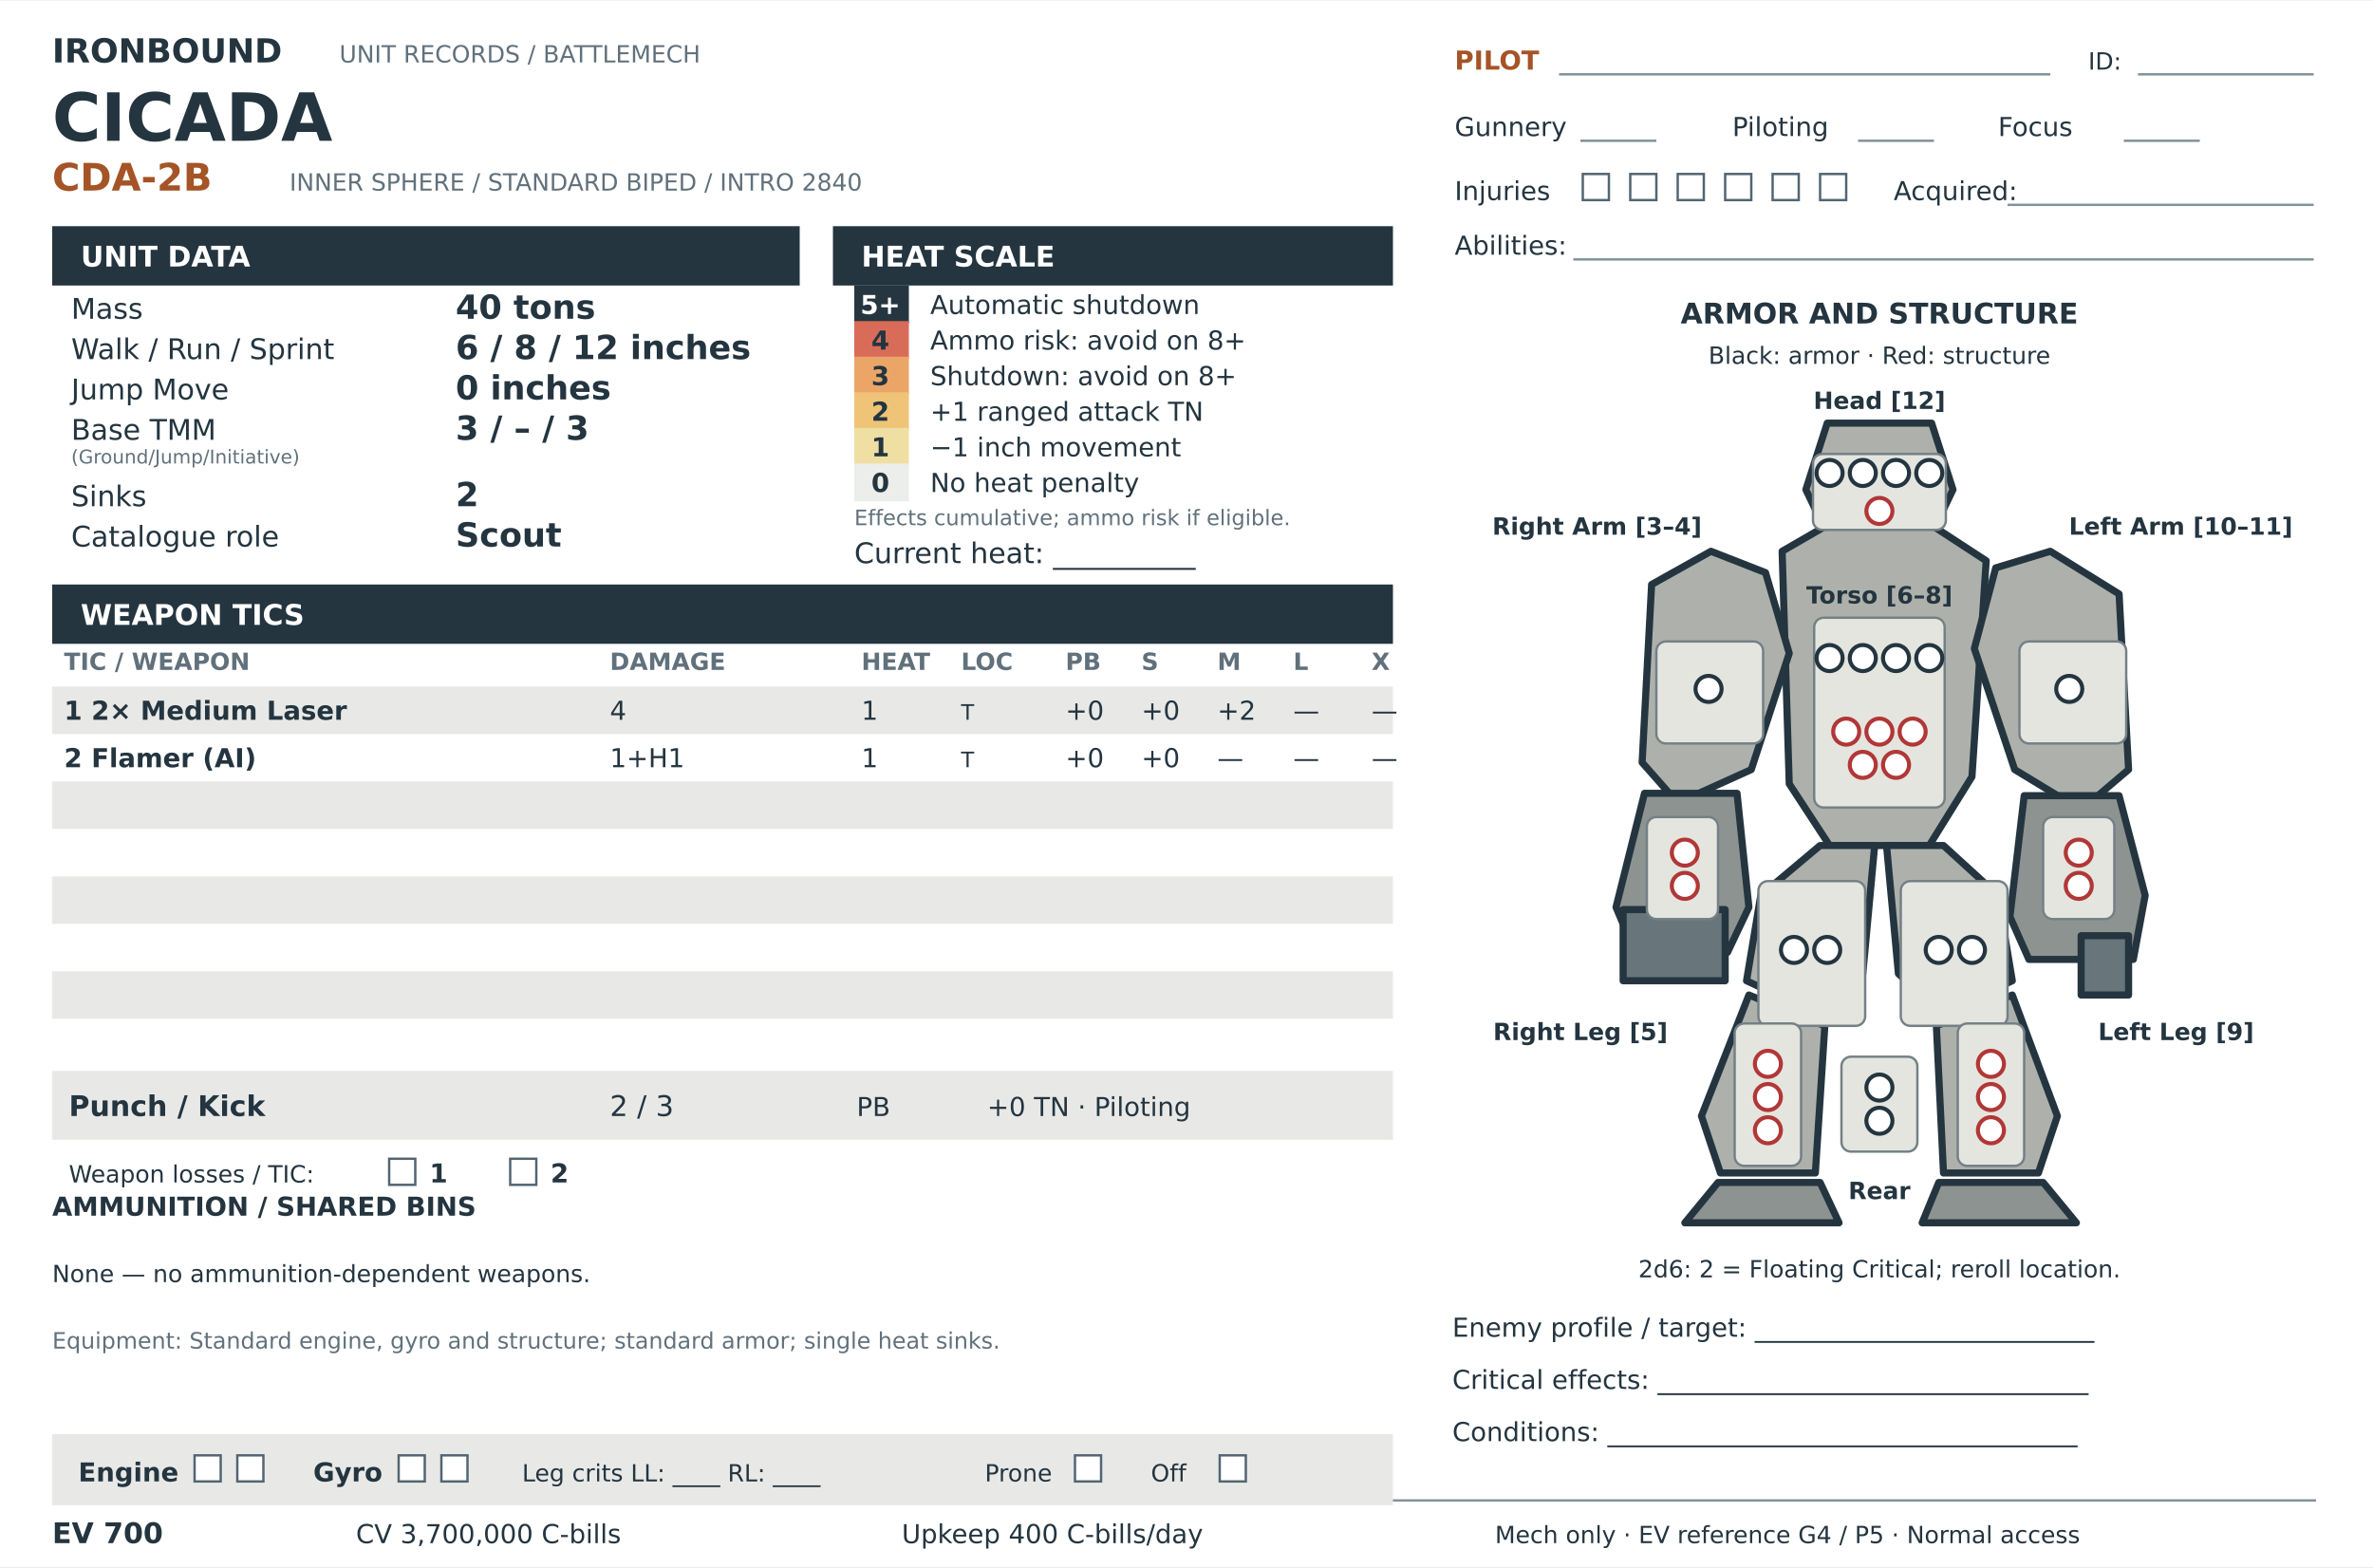
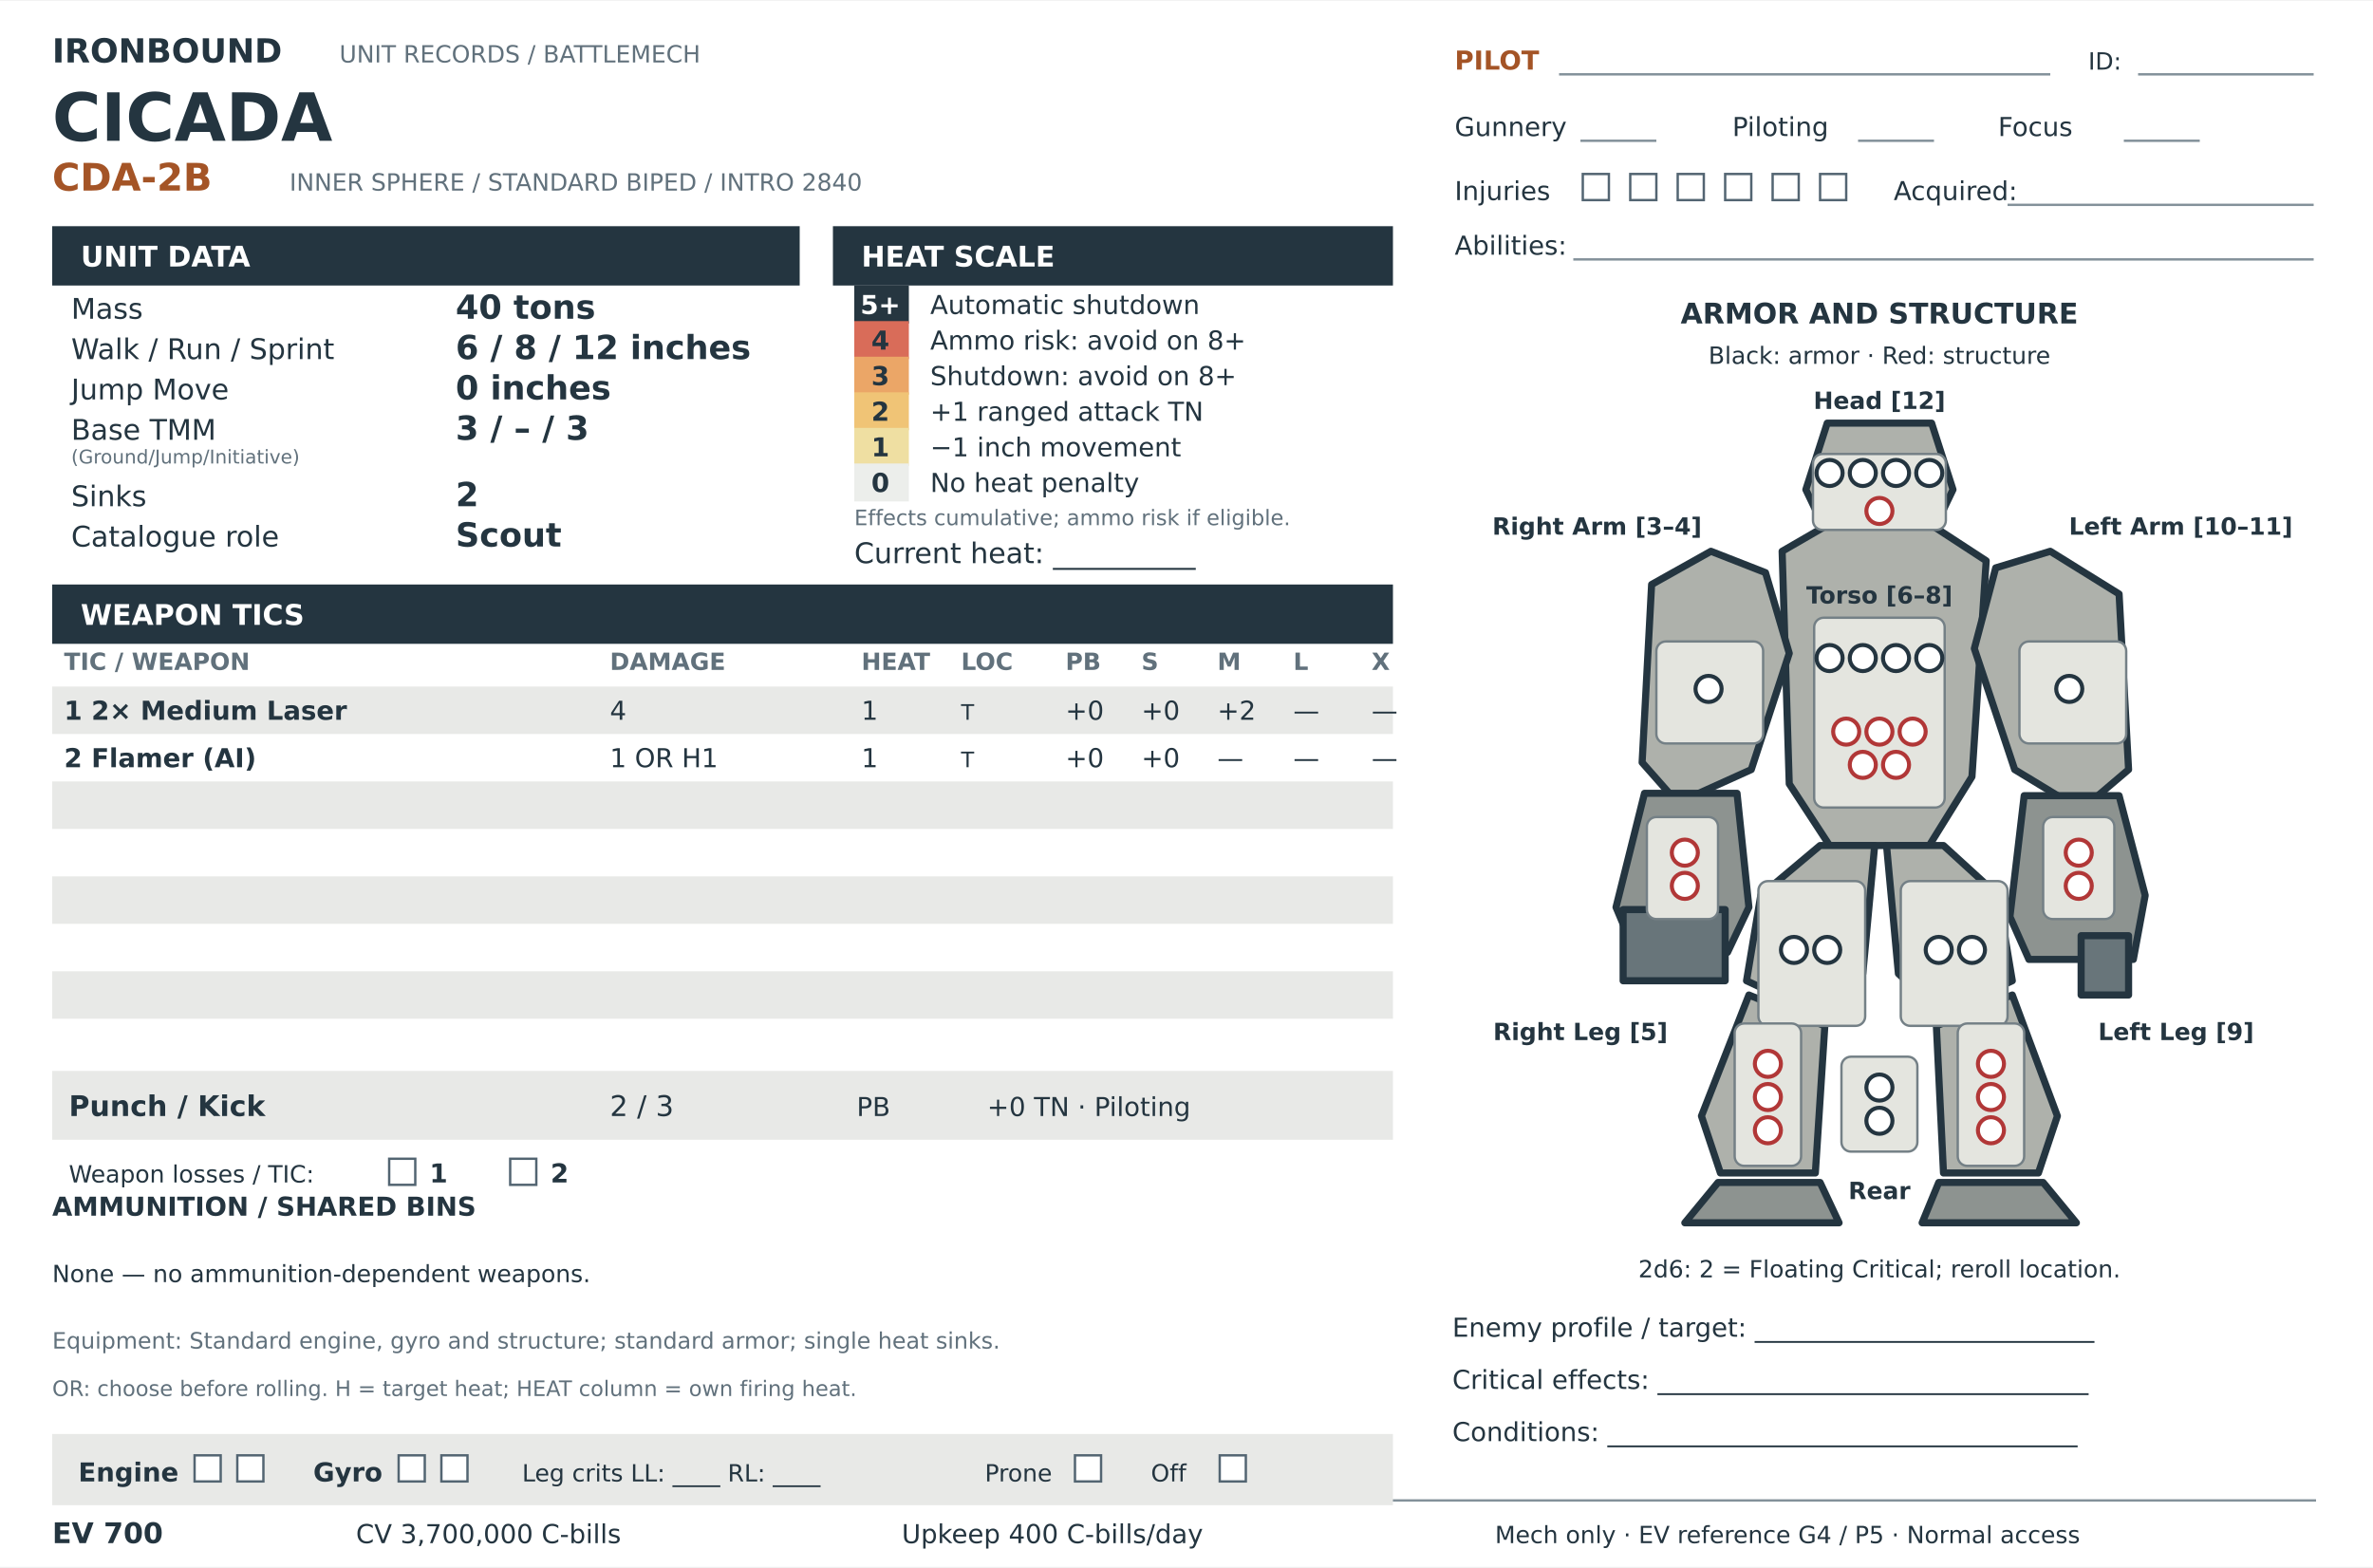
<svg xmlns="http://www.w3.org/2000/svg" width="277mm" height="183mm" viewBox="0 0 1000 660" role="img" aria-labelledby="title desc">
  <g font-family="Arial, Helvetica, sans-serif">
    <rect x="0" y="0" width="1000" height="660" rx="0" fill="#fff" stroke="none" />
    <text x="22" y="26" font-family="DejaVu Sans, Arial, sans-serif" font-size="14" font-weight="bold" fill="#243540" text-anchor="start">IRONBOUND</text>
    <text x="143" y="26" font-family="DejaVu Sans, Arial, sans-serif" font-size="10" fill="#61717c" text-anchor="start">UNIT RECORDS / BATTLEMECH</text>
    <text x="22" y="59" font-family="DejaVu Sans, Arial, sans-serif" font-size="28" font-weight="bold" fill="#243540" text-anchor="start">CICADA</text>
    <text x="22" y="80" font-family="DejaVu Sans, Arial, sans-serif" font-size="16" font-weight="bold" fill="#a45426" text-anchor="start">CDA-2B</text>
    <text x="122" y="80" font-family="DejaVu Sans, Arial, sans-serif" font-size="10" fill="#61717c" text-anchor="start">INNER SPHERE / STANDARD BIPED / INTRO 2840</text>
    <text x="613" y="29" font-family="DejaVu Sans, Arial, sans-serif" font-size="11" font-weight="bold" fill="#a45426" text-anchor="start">PILOT</text>
    <path d="M657 31H864" fill="none" stroke="#83919a" />
    <text x="880" y="29" font-family="DejaVu Sans, Arial, sans-serif" font-size="10" fill="#243540" text-anchor="start">ID:</text>
    <path d="M901 31H975" fill="none" stroke="#83919a" />
    <text x="613" y="57" font-family="DejaVu Sans, Arial, sans-serif" font-size="11" fill="#243540" text-anchor="start">Gunnery</text>
    <path d="M666 59H698" fill="none" stroke="#83919a" />
    <text x="730" y="57" font-family="DejaVu Sans, Arial, sans-serif" font-size="11" fill="#243540" text-anchor="start">Piloting</text>
    <path d="M783 59H815" fill="none" stroke="#83919a" />
    <text x="842" y="57" font-family="DejaVu Sans, Arial, sans-serif" font-size="11" fill="#243540" text-anchor="start">Focus</text>
    <path d="M895 59H927" fill="none" stroke="#83919a" />
    <text x="613" y="84" font-family="DejaVu Sans, Arial, sans-serif" font-size="11" fill="#243540" text-anchor="start">Injuries</text>
    <rect x="667" y="73" width="11" height="11" rx="0" fill="#fff" stroke="#536572" />
    <rect x="687" y="73" width="11" height="11" rx="0" fill="#fff" stroke="#536572" />
    <rect x="707" y="73" width="11" height="11" rx="0" fill="#fff" stroke="#536572" />
    <rect x="727" y="73" width="11" height="11" rx="0" fill="#fff" stroke="#536572" />
    <rect x="747" y="73" width="11" height="11" rx="0" fill="#fff" stroke="#536572" />
    <rect x="767" y="73" width="11" height="11" rx="0" fill="#fff" stroke="#536572" />
    <text x="798" y="84" font-family="DejaVu Sans, Arial, sans-serif" font-size="11" fill="#243540" text-anchor="start">Acquired:</text>
    <path d="M846 86H975" fill="none" stroke="#83919a" />
    <text x="613" y="107" font-family="DejaVu Sans, Arial, sans-serif" font-size="11" fill="#243540" text-anchor="start">Abilities:</text>
    <path d="M663 109H975" fill="none" stroke="#83919a" />
    <rect x="22" y="95" width="315" height="25" rx="0" fill="#243540" stroke="none" />
    <text x="34" y="112" font-family="DejaVu Sans, Arial, sans-serif" font-size="12" font-weight="bold" fill="#fff" text-anchor="start">UNIT DATA</text>
    <rect x="351" y="95" width="236" height="25" rx="0" fill="#243540" stroke="none" />
    <text x="363" y="112" font-family="DejaVu Sans, Arial, sans-serif" font-size="12" font-weight="bold" fill="#fff" text-anchor="start">HEAT SCALE</text>
    <text x="30" y="134" font-family="DejaVu Sans, Arial, sans-serif" font-size="12" fill="#243540" text-anchor="start">Mass</text>
    <text x="192" y="134" font-family="DejaVu Sans, Arial, sans-serif" font-size="14" font-weight="bold" fill="#243540" text-anchor="start">40 tons</text>
    <text x="30" y="151" font-family="DejaVu Sans, Arial, sans-serif" font-size="12" fill="#243540" text-anchor="start">Walk / Run / Sprint</text>
    <text x="192" y="151" font-family="DejaVu Sans, Arial, sans-serif" font-size="14" font-weight="bold" fill="#243540" text-anchor="start">6 / 8 / 12 inches</text>
    <text x="30" y="168" font-family="DejaVu Sans, Arial, sans-serif" font-size="12" fill="#243540" text-anchor="start">Jump Move</text>
    <text x="192" y="168" font-family="DejaVu Sans, Arial, sans-serif" font-size="14" font-weight="bold" fill="#243540" text-anchor="start">0 inches</text>
    <text x="30" y="185" font-family="DejaVu Sans, Arial, sans-serif" font-size="12" fill="#243540" text-anchor="start">Base TMM</text>
    <text x="30" y="195" font-family="DejaVu Sans, Arial, sans-serif" font-size="8" fill="#61717c" text-anchor="start">(Ground/Jump/Initiative)</text>
    <text x="192" y="185" font-family="DejaVu Sans, Arial, sans-serif" font-size="14" font-weight="bold" fill="#243540" text-anchor="start">3 / – / 3</text>
    <text x="30" y="213" font-family="DejaVu Sans, Arial, sans-serif" font-size="12" fill="#243540" text-anchor="start">Sinks</text>
    <text x="192" y="213" font-family="DejaVu Sans, Arial, sans-serif" font-size="14" font-weight="bold" fill="#243540" text-anchor="start">2</text>
    <text x="30" y="230" font-family="DejaVu Sans, Arial, sans-serif" font-size="12" fill="#243540" text-anchor="start">Catalogue role</text>
    <text x="192" y="230" font-family="DejaVu Sans, Arial, sans-serif" font-size="14" font-weight="bold" fill="#243540" text-anchor="start">Scout</text>
    <rect x="360" y="120" width="23" height="16" rx="0" fill="#263640" stroke="none" />
    <text x="371" y="132" font-family="DejaVu Sans, Arial, sans-serif" font-size="11" font-weight="bold" fill="#fff" text-anchor="middle">5+</text>
    <text x="392" y="132" font-family="DejaVu Sans, Arial, sans-serif" font-size="11" fill="#243540" text-anchor="start">Automatic shutdown</text>
    <rect x="360" y="135" width="23" height="16" rx="0" fill="#d96c59" stroke="none" />
    <text x="371" y="147" font-family="DejaVu Sans, Arial, sans-serif" font-size="11" font-weight="bold" fill="#243540" text-anchor="middle">4</text>
    <text x="392" y="147" font-family="DejaVu Sans, Arial, sans-serif" font-size="11" fill="#243540" text-anchor="start">Ammo risk: avoid on 8+</text>
    <rect x="360" y="150" width="23" height="16" rx="0" fill="#eba667" stroke="none" />
    <text x="371" y="162" font-family="DejaVu Sans, Arial, sans-serif" font-size="11" font-weight="bold" fill="#243540" text-anchor="middle">3</text>
    <text x="392" y="162" font-family="DejaVu Sans, Arial, sans-serif" font-size="11" fill="#243540" text-anchor="start">Shutdown: avoid on 8+</text>
    <rect x="360" y="165" width="23" height="16" rx="0" fill="#f0c476" stroke="none" />
    <text x="371" y="177" font-family="DejaVu Sans, Arial, sans-serif" font-size="11" font-weight="bold" fill="#243540" text-anchor="middle">2</text>
    <text x="392" y="177" font-family="DejaVu Sans, Arial, sans-serif" font-size="11" fill="#243540" text-anchor="start">+1 ranged attack TN</text>
    <rect x="360" y="180" width="23" height="16" rx="0" fill="#efdfa2" stroke="none" />
    <text x="371" y="192" font-family="DejaVu Sans, Arial, sans-serif" font-size="11" font-weight="bold" fill="#243540" text-anchor="middle">1</text>
    <text x="392" y="192" font-family="DejaVu Sans, Arial, sans-serif" font-size="11" fill="#243540" text-anchor="start">−1 inch movement</text>
    <rect x="360" y="195" width="23" height="16" rx="0" fill="#eceeeb" stroke="none" />
    <text x="371" y="207" font-family="DejaVu Sans, Arial, sans-serif" font-size="11" font-weight="bold" fill="#243540" text-anchor="middle">0</text>
    <text x="392" y="207" font-family="DejaVu Sans, Arial, sans-serif" font-size="11" fill="#243540" text-anchor="start">No heat penalty</text>
    <text x="360" y="221" font-family="DejaVu Sans, Arial, sans-serif" font-size="9" fill="#61717c" text-anchor="start">Effects cumulative; ammo risk if eligible.</text>
    <text x="360" y="237" font-family="DejaVu Sans, Arial, sans-serif" font-size="12" fill="#243540" text-anchor="start">Current heat: __________</text>
    <rect x="22" y="246" width="565" height="25" rx="0" fill="#243540" stroke="none" />
    <text x="34" y="263" font-family="DejaVu Sans, Arial, sans-serif" font-size="12" font-weight="bold" fill="#fff" text-anchor="start">WEAPON TICS</text>
    <text x="27" y="282" font-family="DejaVu Sans, Arial, sans-serif" font-size="10" font-weight="bold" fill="#61717c" text-anchor="start">TIC / WEAPON</text>
    <text x="257" y="282" font-family="DejaVu Sans, Arial, sans-serif" font-size="10" font-weight="bold" fill="#61717c" text-anchor="start">DAMAGE</text>
    <text x="363" y="282" font-family="DejaVu Sans, Arial, sans-serif" font-size="10" font-weight="bold" fill="#61717c" text-anchor="start">HEAT</text>
    <text x="405" y="282" font-family="DejaVu Sans, Arial, sans-serif" font-size="10" font-weight="bold" fill="#61717c" text-anchor="start">LOC</text>
    <text x="449" y="282" font-family="DejaVu Sans, Arial, sans-serif" font-size="10" font-weight="bold" fill="#61717c" text-anchor="start">PB</text>
    <text x="481" y="282" font-family="DejaVu Sans, Arial, sans-serif" font-size="10" font-weight="bold" fill="#61717c" text-anchor="start">S</text>
    <text x="513" y="282" font-family="DejaVu Sans, Arial, sans-serif" font-size="10" font-weight="bold" fill="#61717c" text-anchor="start">M</text>
    <text x="545" y="282" font-family="DejaVu Sans, Arial, sans-serif" font-size="10" font-weight="bold" fill="#61717c" text-anchor="start">L</text>
    <text x="578" y="282" font-family="DejaVu Sans, Arial, sans-serif" font-size="10" font-weight="bold" fill="#61717c" text-anchor="start">X</text>
    <rect x="22" y="289" width="565" height="20" rx="0" fill="#e8e9e7" stroke="none" />
    <text x="27" y="303" font-family="DejaVu Sans, Arial, sans-serif" font-size="11" font-weight="bold" fill="#243540" text-anchor="start">1  2× Medium Laser</text>
    <text x="257" y="303" font-family="DejaVu Sans, Arial, sans-serif" font-size="11" fill="#243540" text-anchor="start">4</text>
    <text x="363" y="303" font-family="DejaVu Sans, Arial, sans-serif" font-size="11" fill="#243540" text-anchor="start">1</text>
    <text x="405" y="303" font-family="DejaVu Sans, Arial, sans-serif" font-size="9" fill="#243540" text-anchor="start">T</text>
    <text x="449" y="303" font-family="DejaVu Sans, Arial, sans-serif" font-size="11" fill="#243540" text-anchor="start">+0</text>
    <text x="481" y="303" font-family="DejaVu Sans, Arial, sans-serif" font-size="11" fill="#243540" text-anchor="start">+0</text>
    <text x="513" y="303" font-family="DejaVu Sans, Arial, sans-serif" font-size="11" fill="#243540" text-anchor="start">+2</text>
    <text x="545" y="303" font-family="DejaVu Sans, Arial, sans-serif" font-size="11" fill="#243540" text-anchor="start">—</text>
    <text x="578" y="303" font-family="DejaVu Sans, Arial, sans-serif" font-size="11" fill="#243540" text-anchor="start">—</text>
    <text x="27" y="323" font-family="DejaVu Sans, Arial, sans-serif" font-size="11" font-weight="bold" fill="#243540" text-anchor="start">2  Flamer (AI)</text>
-     <text x="257" y="323" font-family="DejaVu Sans, Arial, sans-serif" font-size="11" fill="#243540" text-anchor="start">1+H1</text>
+     <text x="257" y="323" font-family="DejaVu Sans, Arial, sans-serif" font-size="11" fill="#243540" text-anchor="start">1 OR H1</text>
    <text x="363" y="323" font-family="DejaVu Sans, Arial, sans-serif" font-size="11" fill="#243540" text-anchor="start">1</text>
    <text x="405" y="323" font-family="DejaVu Sans, Arial, sans-serif" font-size="9" fill="#243540" text-anchor="start">T</text>
    <text x="449" y="323" font-family="DejaVu Sans, Arial, sans-serif" font-size="11" fill="#243540" text-anchor="start">+0</text>
    <text x="481" y="323" font-family="DejaVu Sans, Arial, sans-serif" font-size="11" fill="#243540" text-anchor="start">+0</text>
    <text x="513" y="323" font-family="DejaVu Sans, Arial, sans-serif" font-size="11" fill="#243540" text-anchor="start">—</text>
    <text x="545" y="323" font-family="DejaVu Sans, Arial, sans-serif" font-size="11" fill="#243540" text-anchor="start">—</text>
    <text x="578" y="323" font-family="DejaVu Sans, Arial, sans-serif" font-size="11" fill="#243540" text-anchor="start">—</text>
    <rect x="22" y="329" width="565" height="20" rx="0" fill="#e8e9e7" stroke="none" />
    <text x="27" y="343" font-family="DejaVu Sans, Arial, sans-serif" font-size="11" font-weight="bold" fill="#243540" text-anchor="start" />
    <text x="257" y="343" font-family="DejaVu Sans, Arial, sans-serif" font-size="11" fill="#243540" text-anchor="start" />
    <text x="363" y="343" font-family="DejaVu Sans, Arial, sans-serif" font-size="11" fill="#243540" text-anchor="start" />
    <text x="405" y="343" font-family="DejaVu Sans, Arial, sans-serif" font-size="9" fill="#243540" text-anchor="start" />
    <text x="449" y="343" font-family="DejaVu Sans, Arial, sans-serif" font-size="11" fill="#243540" text-anchor="start" />
    <text x="481" y="343" font-family="DejaVu Sans, Arial, sans-serif" font-size="11" fill="#243540" text-anchor="start" />
    <text x="513" y="343" font-family="DejaVu Sans, Arial, sans-serif" font-size="11" fill="#243540" text-anchor="start" />
    <text x="545" y="343" font-family="DejaVu Sans, Arial, sans-serif" font-size="11" fill="#243540" text-anchor="start" />
    <text x="578" y="343" font-family="DejaVu Sans, Arial, sans-serif" font-size="11" fill="#243540" text-anchor="start" />
    <text x="27" y="363" font-family="DejaVu Sans, Arial, sans-serif" font-size="11" font-weight="bold" fill="#243540" text-anchor="start" />
    <text x="257" y="363" font-family="DejaVu Sans, Arial, sans-serif" font-size="11" fill="#243540" text-anchor="start" />
    <text x="363" y="363" font-family="DejaVu Sans, Arial, sans-serif" font-size="11" fill="#243540" text-anchor="start" />
    <text x="405" y="363" font-family="DejaVu Sans, Arial, sans-serif" font-size="9" fill="#243540" text-anchor="start" />
    <text x="449" y="363" font-family="DejaVu Sans, Arial, sans-serif" font-size="11" fill="#243540" text-anchor="start" />
    <text x="481" y="363" font-family="DejaVu Sans, Arial, sans-serif" font-size="11" fill="#243540" text-anchor="start" />
    <text x="513" y="363" font-family="DejaVu Sans, Arial, sans-serif" font-size="11" fill="#243540" text-anchor="start" />
    <text x="545" y="363" font-family="DejaVu Sans, Arial, sans-serif" font-size="11" fill="#243540" text-anchor="start" />
    <text x="578" y="363" font-family="DejaVu Sans, Arial, sans-serif" font-size="11" fill="#243540" text-anchor="start" />
    <rect x="22" y="369" width="565" height="20" rx="0" fill="#e8e9e7" stroke="none" />
    <text x="27" y="383" font-family="DejaVu Sans, Arial, sans-serif" font-size="11" font-weight="bold" fill="#243540" text-anchor="start" />
    <text x="257" y="383" font-family="DejaVu Sans, Arial, sans-serif" font-size="11" fill="#243540" text-anchor="start" />
    <text x="363" y="383" font-family="DejaVu Sans, Arial, sans-serif" font-size="11" fill="#243540" text-anchor="start" />
    <text x="405" y="383" font-family="DejaVu Sans, Arial, sans-serif" font-size="11" fill="#243540" text-anchor="start" />
    <text x="449" y="383" font-family="DejaVu Sans, Arial, sans-serif" font-size="11" fill="#243540" text-anchor="start" />
    <text x="481" y="383" font-family="DejaVu Sans, Arial, sans-serif" font-size="11" fill="#243540" text-anchor="start" />
    <text x="513" y="383" font-family="DejaVu Sans, Arial, sans-serif" font-size="11" fill="#243540" text-anchor="start" />
    <text x="545" y="383" font-family="DejaVu Sans, Arial, sans-serif" font-size="11" fill="#243540" text-anchor="start" />
    <text x="578" y="383" font-family="DejaVu Sans, Arial, sans-serif" font-size="11" fill="#243540" text-anchor="start" />
    <text x="27" y="403" font-family="DejaVu Sans, Arial, sans-serif" font-size="11" font-weight="bold" fill="#243540" text-anchor="start" />
    <text x="257" y="403" font-family="DejaVu Sans, Arial, sans-serif" font-size="11" fill="#243540" text-anchor="start" />
    <text x="363" y="403" font-family="DejaVu Sans, Arial, sans-serif" font-size="11" fill="#243540" text-anchor="start" />
    <text x="405" y="403" font-family="DejaVu Sans, Arial, sans-serif" font-size="11" fill="#243540" text-anchor="start" />
    <text x="449" y="403" font-family="DejaVu Sans, Arial, sans-serif" font-size="11" fill="#243540" text-anchor="start" />
    <text x="481" y="403" font-family="DejaVu Sans, Arial, sans-serif" font-size="11" fill="#243540" text-anchor="start" />
    <text x="513" y="403" font-family="DejaVu Sans, Arial, sans-serif" font-size="11" fill="#243540" text-anchor="start" />
    <text x="545" y="403" font-family="DejaVu Sans, Arial, sans-serif" font-size="11" fill="#243540" text-anchor="start" />
    <text x="578" y="403" font-family="DejaVu Sans, Arial, sans-serif" font-size="11" fill="#243540" text-anchor="start" />
    <rect x="22" y="409" width="565" height="20" rx="0" fill="#e8e9e7" stroke="none" />
    <text x="27" y="423" font-family="DejaVu Sans, Arial, sans-serif" font-size="11" font-weight="bold" fill="#243540" text-anchor="start" />
    <text x="257" y="423" font-family="DejaVu Sans, Arial, sans-serif" font-size="11" fill="#243540" text-anchor="start" />
    <text x="363" y="423" font-family="DejaVu Sans, Arial, sans-serif" font-size="11" fill="#243540" text-anchor="start" />
    <text x="405" y="423" font-family="DejaVu Sans, Arial, sans-serif" font-size="11" fill="#243540" text-anchor="start" />
    <text x="449" y="423" font-family="DejaVu Sans, Arial, sans-serif" font-size="11" fill="#243540" text-anchor="start" />
    <text x="481" y="423" font-family="DejaVu Sans, Arial, sans-serif" font-size="11" fill="#243540" text-anchor="start" />
    <text x="513" y="423" font-family="DejaVu Sans, Arial, sans-serif" font-size="11" fill="#243540" text-anchor="start" />
    <text x="545" y="423" font-family="DejaVu Sans, Arial, sans-serif" font-size="11" fill="#243540" text-anchor="start" />
    <text x="578" y="423" font-family="DejaVu Sans, Arial, sans-serif" font-size="11" fill="#243540" text-anchor="start" />
    <text x="27" y="443" font-family="DejaVu Sans, Arial, sans-serif" font-size="11" font-weight="bold" fill="#243540" text-anchor="start" />
    <text x="257" y="443" font-family="DejaVu Sans, Arial, sans-serif" font-size="11" fill="#243540" text-anchor="start" />
    <text x="363" y="443" font-family="DejaVu Sans, Arial, sans-serif" font-size="11" fill="#243540" text-anchor="start" />
    <text x="405" y="443" font-family="DejaVu Sans, Arial, sans-serif" font-size="11" fill="#243540" text-anchor="start" />
    <text x="449" y="443" font-family="DejaVu Sans, Arial, sans-serif" font-size="11" fill="#243540" text-anchor="start" />
    <text x="481" y="443" font-family="DejaVu Sans, Arial, sans-serif" font-size="11" fill="#243540" text-anchor="start" />
    <text x="513" y="443" font-family="DejaVu Sans, Arial, sans-serif" font-size="11" fill="#243540" text-anchor="start" />
    <text x="545" y="443" font-family="DejaVu Sans, Arial, sans-serif" font-size="11" fill="#243540" text-anchor="start" />
    <text x="578" y="443" font-family="DejaVu Sans, Arial, sans-serif" font-size="11" fill="#243540" text-anchor="start" />
    <rect x="22" y="451" width="565" height="29" rx="0" fill="#e8e9e7" stroke="none" />
    <text x="29" y="470" font-family="DejaVu Sans, Arial, sans-serif" font-size="12" font-weight="bold" fill="#243540" text-anchor="start">Punch / Kick</text>
    <text x="257" y="470" font-family="DejaVu Sans, Arial, sans-serif" font-size="12" fill="#243540" text-anchor="start">2 / 3</text>
    <text x="361" y="470" font-family="DejaVu Sans, Arial, sans-serif" font-size="11" fill="#243540" text-anchor="start">PB</text>
    <text x="416" y="470" font-family="DejaVu Sans, Arial, sans-serif" font-size="11" fill="#243540" text-anchor="start">+0 TN · Piloting</text>
    <g transform="translate(612 120)">
      <text x="180" y="16" font-family="DejaVu Sans, Arial, sans-serif" font-size="12" font-weight="bold" fill="#243540" text-anchor="middle">ARMOR AND STRUCTURE</text>
      <text x="180" y="33" font-family="DejaVu Sans, Arial, sans-serif" font-size="10" fill="#243540" text-anchor="middle">Black: armor · Red: structure</text>
      <path d="M158 58H202L211 86L200 109H160L149 86Z" fill="#aeb1ab" stroke="#243540" stroke-width="3" stroke-linejoin="round" />
      <path d="M139 112L158 101H202L225 116L219 207L201 236H159L142 210Z" fill="#aeb1ab" stroke="#243540" stroke-width="3" stroke-linejoin="round" />
      <path d="M132 121L109 112L84 126L80 201L95 218L126 204L142 155Z" fill="#aeb1ab" stroke="#243540" stroke-width="3" stroke-linejoin="round" />
      <path d="M229 119L252 112L281 130L285 204L265 221L237 204L220 153Z" fill="#aeb1ab" stroke="#243540" stroke-width="3" stroke-linejoin="round" />
      <path d="M81 214H120L125 262L116 281H77L69 262Z" fill="#8d9390" stroke="#243540" stroke-width="3" stroke-linejoin="round" />
      <path d="M241 215H281L292 257L287 284H243L235 266Z" fill="#8d9390" stroke="#243540" stroke-width="3" stroke-linejoin="round" />
      <path d="M72 263H115V293H72Z" fill="#68757a" stroke="#243540" stroke-width="3" stroke-linejoin="round" />
      <path d="M265 274H285V299H265Z" fill="#68757a" stroke="#243540" stroke-width="3" stroke-linejoin="round" />
      <path d="M155 236H178L173 290L154 307L124 293L130 257Z" fill="#aeb1ab" stroke="#243540" stroke-width="3" stroke-linejoin="round" />
      <path d="M183 236H207L230 257L236 293L206 307L188 290Z" fill="#aeb1ab" stroke="#243540" stroke-width="3" stroke-linejoin="round" />
      <path d="M125 299L157 312L153 374H113L105 350Z" fill="#aeb1ab" stroke="#243540" stroke-width="3" stroke-linejoin="round" />
      <path d="M204 312L236 299L255 350L247 374H207Z" fill="#aeb1ab" stroke="#243540" stroke-width="3" stroke-linejoin="round" />
      <path d="M112 378H155L163 395H98Z" fill="#8d9390" stroke="#243540" stroke-width="3" stroke-linejoin="round" />
      <path d="M205 378H249L263 395H198Z" fill="#8d9390" stroke="#243540" stroke-width="3" stroke-linejoin="round" />
      <rect x="152" y="71" width="56" height="32" rx="4" fill="#e4e5df" stroke="#748086" />
      <rect x="152.5" y="140" width="55" height="80" rx="4" fill="#e4e5df" stroke="#748086" />
      <rect x="86" y="150" width="45" height="43" rx="4" fill="#e4e5df" stroke="#748086" />
      <rect x="239" y="150" width="45" height="43" rx="4" fill="#e4e5df" stroke="#748086" />
      <rect x="82" y="224" width="30" height="43" rx="4" fill="#e4e5df" stroke="#748086" />
      <rect x="249" y="224" width="30" height="43" rx="4" fill="#e4e5df" stroke="#748086" />
      <rect x="129" y="251" width="45" height="61" rx="4" fill="#e4e5df" stroke="#748086" />
      <rect x="189" y="251" width="45" height="61" rx="4" fill="#e4e5df" stroke="#748086" />
      <rect x="119" y="311" width="28" height="60" rx="4" fill="#e4e5df" stroke="#748086" />
      <rect x="213" y="311" width="28" height="60" rx="4" fill="#e4e5df" stroke="#748086" />
      <rect x="164" y="325" width="32" height="40" rx="4" fill="#e4e5df" stroke="#748086" />
      <text x="180" y="52" font-family="DejaVu Sans, Arial, sans-serif" font-size="10" font-weight="bold" fill="#243540" text-anchor="middle">Head [12]</text>
      <text x="180" y="134" font-family="DejaVu Sans, Arial, sans-serif" font-size="10" font-weight="bold" fill="#243540" text-anchor="middle">Torso [6–8]</text>
      <text x="61" y="105" font-family="DejaVu Sans, Arial, sans-serif" font-size="10" font-weight="bold" fill="#243540" text-anchor="middle">Right Arm [3–4]</text>
      <text x="307" y="105" font-family="DejaVu Sans, Arial, sans-serif" font-size="10" font-weight="bold" fill="#243540" text-anchor="middle">Left Arm [10–11]</text>
      <text x="54" y="318" font-family="DejaVu Sans, Arial, sans-serif" font-size="10" font-weight="bold" fill="#243540" text-anchor="middle">Right Leg [5]</text>
      <text x="305" y="318" font-family="DejaVu Sans, Arial, sans-serif" font-size="10" font-weight="bold" fill="#243540" text-anchor="middle">Left Leg [9]</text>
      <text x="180" y="385" font-family="DejaVu Sans, Arial, sans-serif" font-size="10" font-weight="bold" fill="#243540" text-anchor="middle">Rear</text>
      <text x="180" y="418" font-family="DejaVu Sans, Arial, sans-serif" font-size="10" fill="#243540" text-anchor="middle">2d6: 2 = Floating Critical; reroll location.</text>
      <text x="0" y="443" font-family="DejaVu Sans, Arial, sans-serif" font-size="11" fill="#243540" text-anchor="start">Enemy profile / target: __________________________</text>
      <text x="0" y="465" font-family="DejaVu Sans, Arial, sans-serif" font-size="11" fill="#243540" text-anchor="start">Critical effects: _________________________________</text>
      <text x="0" y="487" font-family="DejaVu Sans, Arial, sans-serif" font-size="11" fill="#243540" text-anchor="start">Conditions: ____________________________________</text>
      <circle cx="159" cy="79" r="5.5" fill="#fff" stroke="#243540" stroke-width="1.7" />
      <circle cx="173" cy="79" r="5.5" fill="#fff" stroke="#243540" stroke-width="1.7" />
      <circle cx="187" cy="79" r="5.5" fill="#fff" stroke="#243540" stroke-width="1.7" />
      <circle cx="201" cy="79" r="5.5" fill="#fff" stroke="#243540" stroke-width="1.7" />
      <circle cx="180" cy="95" r="5.5" fill="#fff" stroke="#b13737" stroke-width="1.7" />
      <circle cx="159" cy="157" r="5.5" fill="#fff" stroke="#243540" stroke-width="1.7" />
      <circle cx="173" cy="157" r="5.5" fill="#fff" stroke="#243540" stroke-width="1.7" />
      <circle cx="187" cy="157" r="5.5" fill="#fff" stroke="#243540" stroke-width="1.7" />
      <circle cx="201" cy="157" r="5.5" fill="#fff" stroke="#243540" stroke-width="1.7" />
      <circle cx="166" cy="188" r="5.5" fill="#fff" stroke="#b13737" stroke-width="1.7" />
      <circle cx="180" cy="188" r="5.5" fill="#fff" stroke="#b13737" stroke-width="1.7" />
      <circle cx="194" cy="188" r="5.5" fill="#fff" stroke="#b13737" stroke-width="1.7" />
      <circle cx="173" cy="202" r="5.5" fill="#fff" stroke="#b13737" stroke-width="1.7" />
      <circle cx="187" cy="202" r="5.5" fill="#fff" stroke="#b13737" stroke-width="1.7" />
      <circle cx="108" cy="170" r="5.5" fill="#fff" stroke="#243540" stroke-width="1.7" />
      <circle cx="260" cy="170" r="5.5" fill="#fff" stroke="#243540" stroke-width="1.7" />
      <circle cx="98" cy="239" r="5.5" fill="#fff" stroke="#b13737" stroke-width="1.7" />
      <circle cx="98" cy="253" r="5.5" fill="#fff" stroke="#b13737" stroke-width="1.7" />
      <circle cx="264" cy="239" r="5.5" fill="#fff" stroke="#b13737" stroke-width="1.7" />
      <circle cx="264" cy="253" r="5.5" fill="#fff" stroke="#b13737" stroke-width="1.7" />
      <circle cx="144" cy="280" r="5.5" fill="#fff" stroke="#243540" stroke-width="1.7" />
      <circle cx="158" cy="280" r="5.5" fill="#fff" stroke="#243540" stroke-width="1.7" />
      <circle cx="205" cy="280" r="5.5" fill="#fff" stroke="#243540" stroke-width="1.7" />
      <circle cx="219" cy="280" r="5.5" fill="#fff" stroke="#243540" stroke-width="1.7" />
      <circle cx="133" cy="328" r="5.5" fill="#fff" stroke="#b13737" stroke-width="1.7" />
      <circle cx="133" cy="342" r="5.5" fill="#fff" stroke="#b13737" stroke-width="1.7" />
      <circle cx="133" cy="356" r="5.5" fill="#fff" stroke="#b13737" stroke-width="1.7" />
      <circle cx="227" cy="328" r="5.5" fill="#fff" stroke="#b13737" stroke-width="1.7" />
      <circle cx="227" cy="342" r="5.5" fill="#fff" stroke="#b13737" stroke-width="1.7" />
      <circle cx="227" cy="356" r="5.5" fill="#fff" stroke="#b13737" stroke-width="1.7" />
      <circle cx="180" cy="338" r="5.5" fill="#fff" stroke="#243540" stroke-width="1.7" />
      <circle cx="180" cy="352" r="5.5" fill="#fff" stroke="#243540" stroke-width="1.7" />
    </g>
    <path d="M22 632H976" fill="none" stroke="#83919a" />
    <text x="22" y="650" font-family="DejaVu Sans, Arial, sans-serif" font-size="12" font-weight="bold" fill="#243540" text-anchor="start">EV 700</text>
    <text x="150" y="650" font-family="DejaVu Sans, Arial, sans-serif" font-size="11" fill="#243540" text-anchor="start">CV 3,700,000 C-bills</text>
    <text x="380" y="650" font-family="DejaVu Sans, Arial, sans-serif" font-size="11" fill="#243540" text-anchor="start">Upkeep 400 C-bills/day</text>
    <text x="630" y="650" font-family="DejaVu Sans, Arial, sans-serif" font-size="10" fill="#243540" text-anchor="start">Mech only · EV reference G4 / P5 · Normal access</text>
    <text x="29" y="498" font-family="DejaVu Sans, Arial, sans-serif" font-size="10" fill="#243540" text-anchor="start">Weapon losses / TIC:</text>
    <rect x="164" y="488" width="11" height="11" fill="#fff" stroke="#536572" />
    <text x="181" y="498" font-family="DejaVu Sans, Arial, sans-serif" font-size="11" fill="#243540" text-anchor="start" font-weight="bold">1</text>
    <rect x="215" y="488" width="11" height="11" fill="#fff" stroke="#536572" />
    <text x="232" y="498" font-family="DejaVu Sans, Arial, sans-serif" font-size="11" fill="#243540" text-anchor="start" font-weight="bold">2</text>
    <text x="22" y="512" font-family="DejaVu Sans, Arial, sans-serif" font-size="11" fill="#243540" text-anchor="start" font-weight="bold">AMMUNITION / SHARED BINS</text>
    <text x="22" y="540" font-family="DejaVu Sans, Arial, sans-serif" font-size="10" fill="#243540" text-anchor="start">None — no ammunition-dependent weapons.</text>
    <text x="22" y="568" font-family="DejaVu Sans, Arial, sans-serif" font-size="9.5" fill="#61717c" text-anchor="start">Equipment: Standard engine, gyro and structure; standard armor; single heat sinks.</text>
+     <text x="22" y="588" font-family="DejaVu Sans, Arial, sans-serif" font-size="9" fill="#61717c">OR: choose before rolling. H = target heat; HEAT column = own firing heat.</text>
    <rect x="22" y="604" width="565" height="30" fill="#e8e9e7" stroke="none" />
    <text x="33" y="624" font-family="DejaVu Sans, Arial, sans-serif" font-size="11" fill="#243540" text-anchor="start" font-weight="bold">Engine</text>
    <rect x="82" y="613" width="11" height="11" fill="#fff" stroke="#536572" />
    <rect x="100" y="613" width="11" height="11" fill="#fff" stroke="#536572" />
    <text x="132" y="624" font-family="DejaVu Sans, Arial, sans-serif" font-size="11" fill="#243540" text-anchor="start" font-weight="bold">Gyro</text>
    <rect x="168" y="613" width="11" height="11" fill="#fff" stroke="#536572" />
    <rect x="186" y="613" width="11" height="11" fill="#fff" stroke="#536572" />
    <text x="220" y="624" font-family="DejaVu Sans, Arial, sans-serif" font-size="10" fill="#243540" text-anchor="start">Leg crits LL: ____  RL: ____</text>
    <text x="415" y="624" font-family="DejaVu Sans, Arial, sans-serif" font-size="10" fill="#243540" text-anchor="start">Prone</text>
    <rect x="453" y="613" width="11" height="11" fill="#fff" stroke="#536572" />
    <text x="485" y="624" font-family="DejaVu Sans, Arial, sans-serif" font-size="10" fill="#243540" text-anchor="start">Off</text>
    <rect x="514" y="613" width="11" height="11" fill="#fff" stroke="#536572" />
  </g>
</svg>
